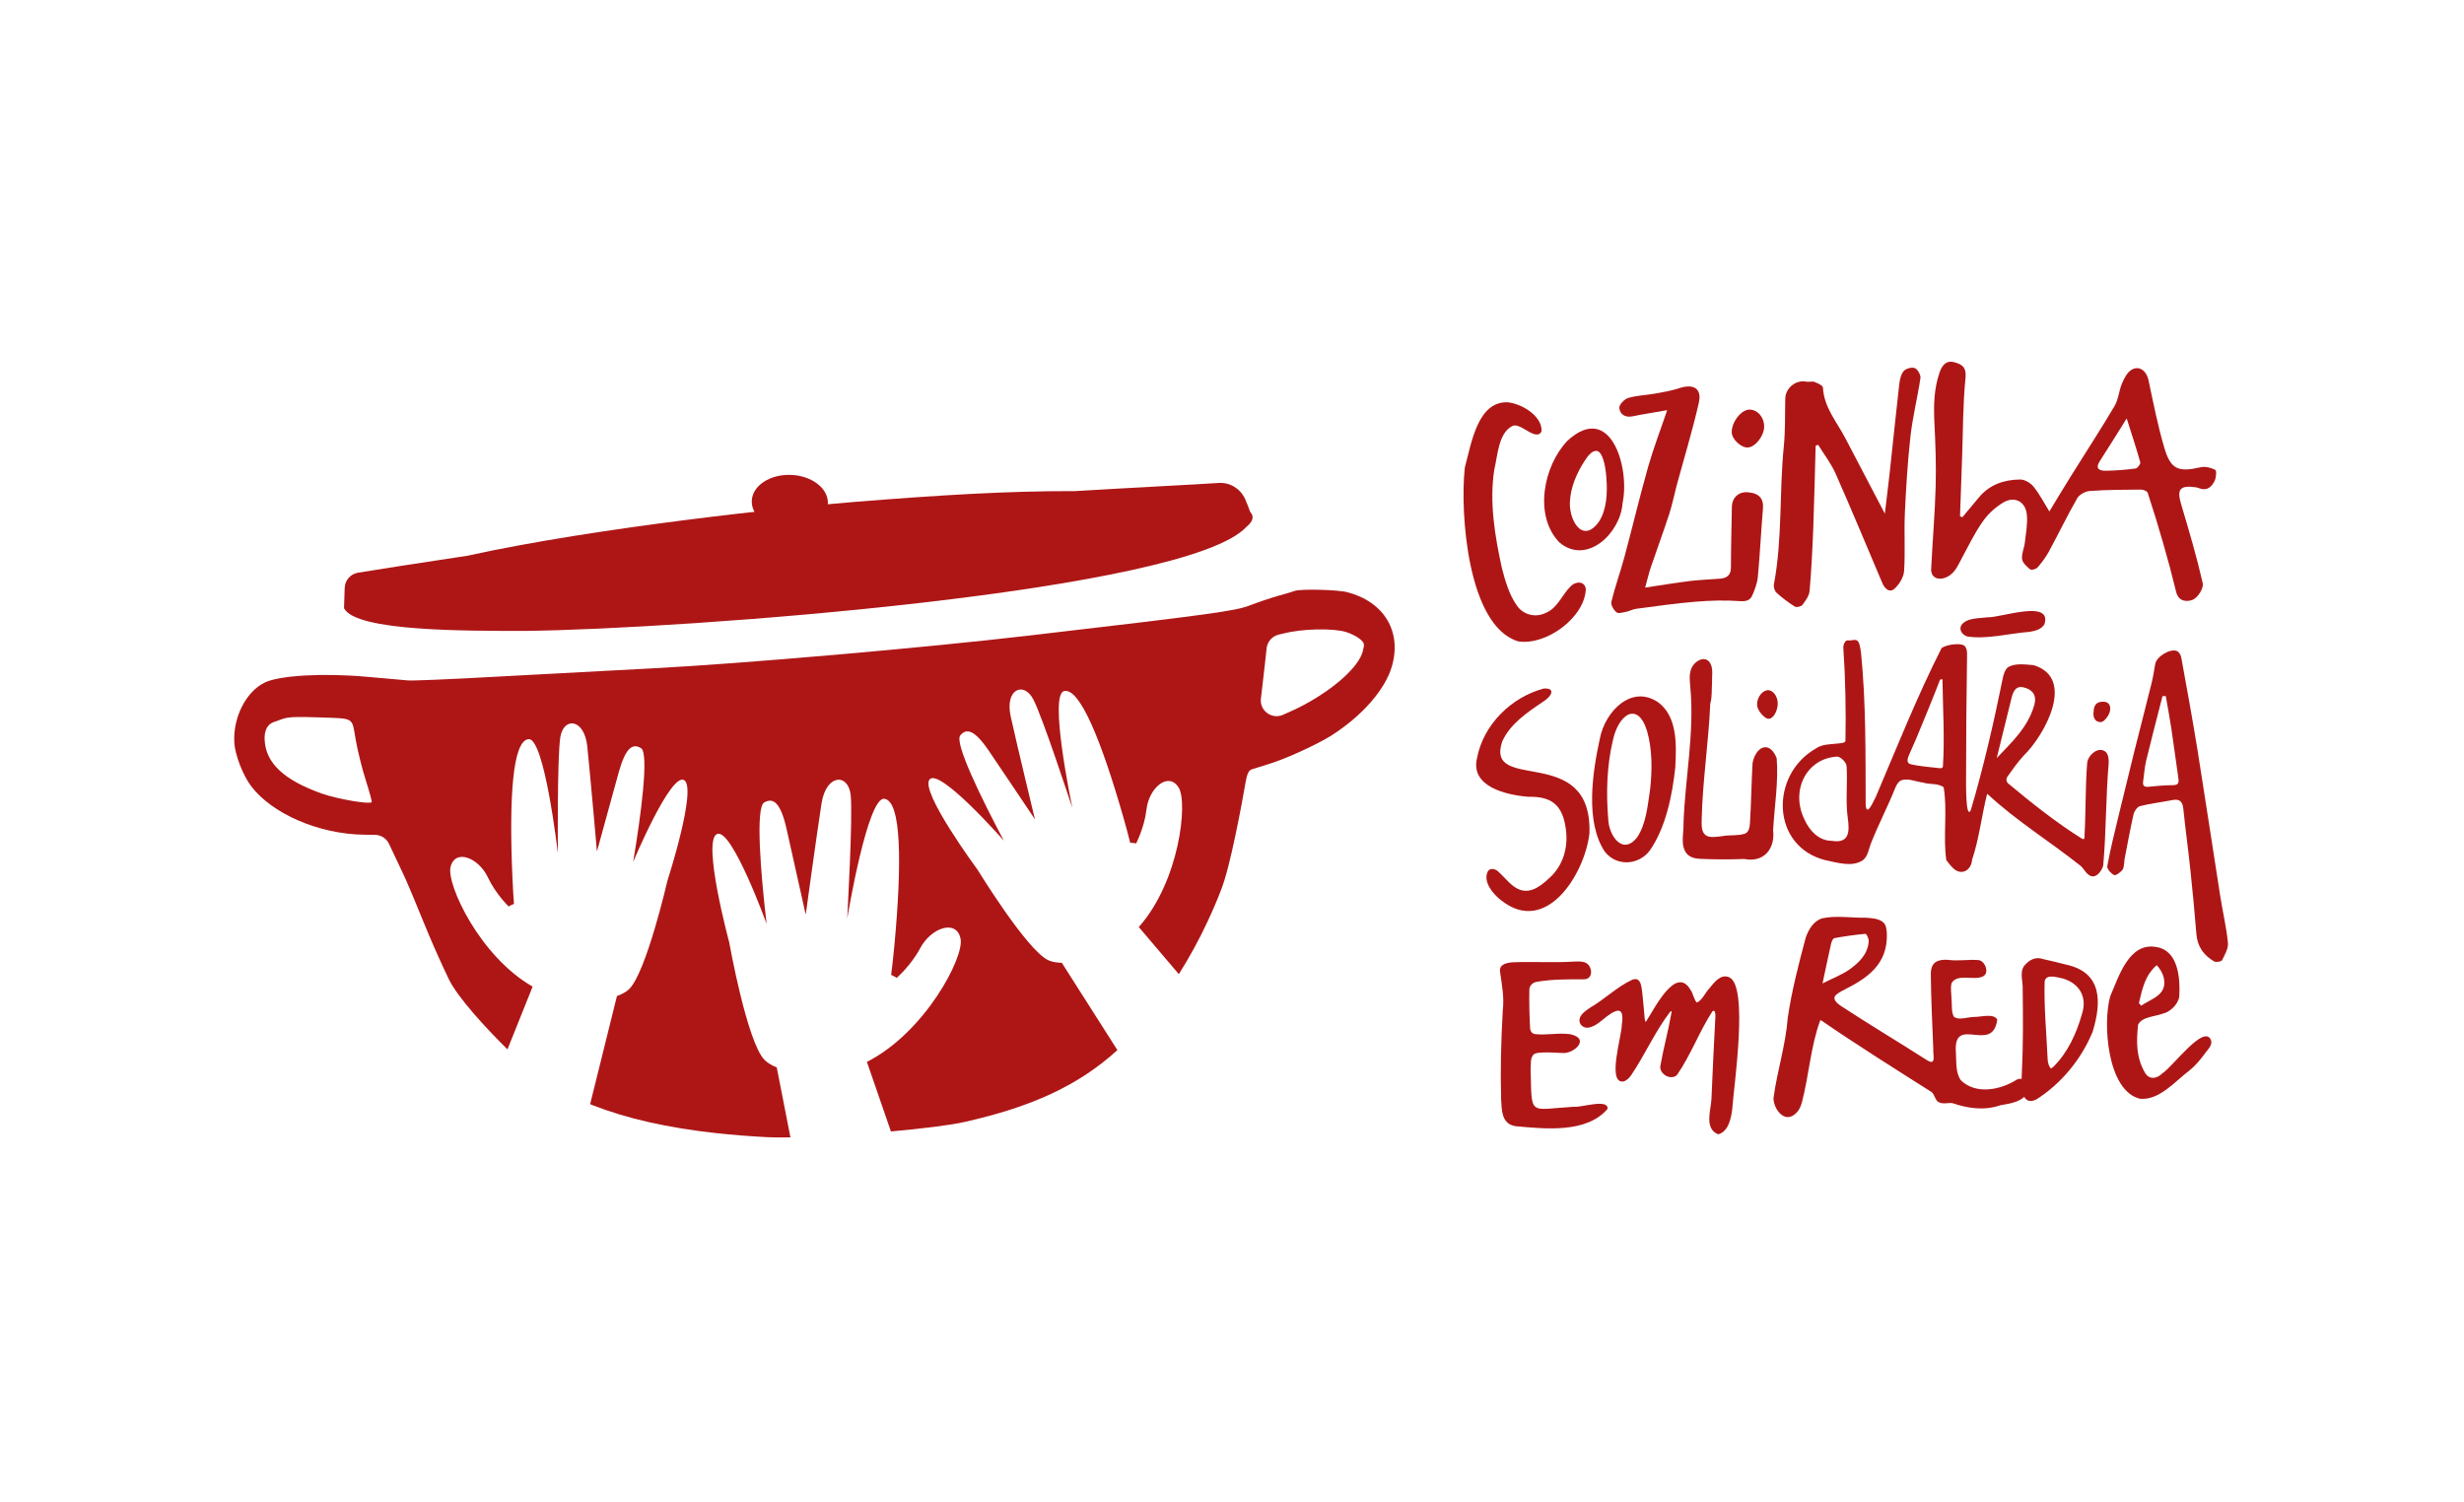
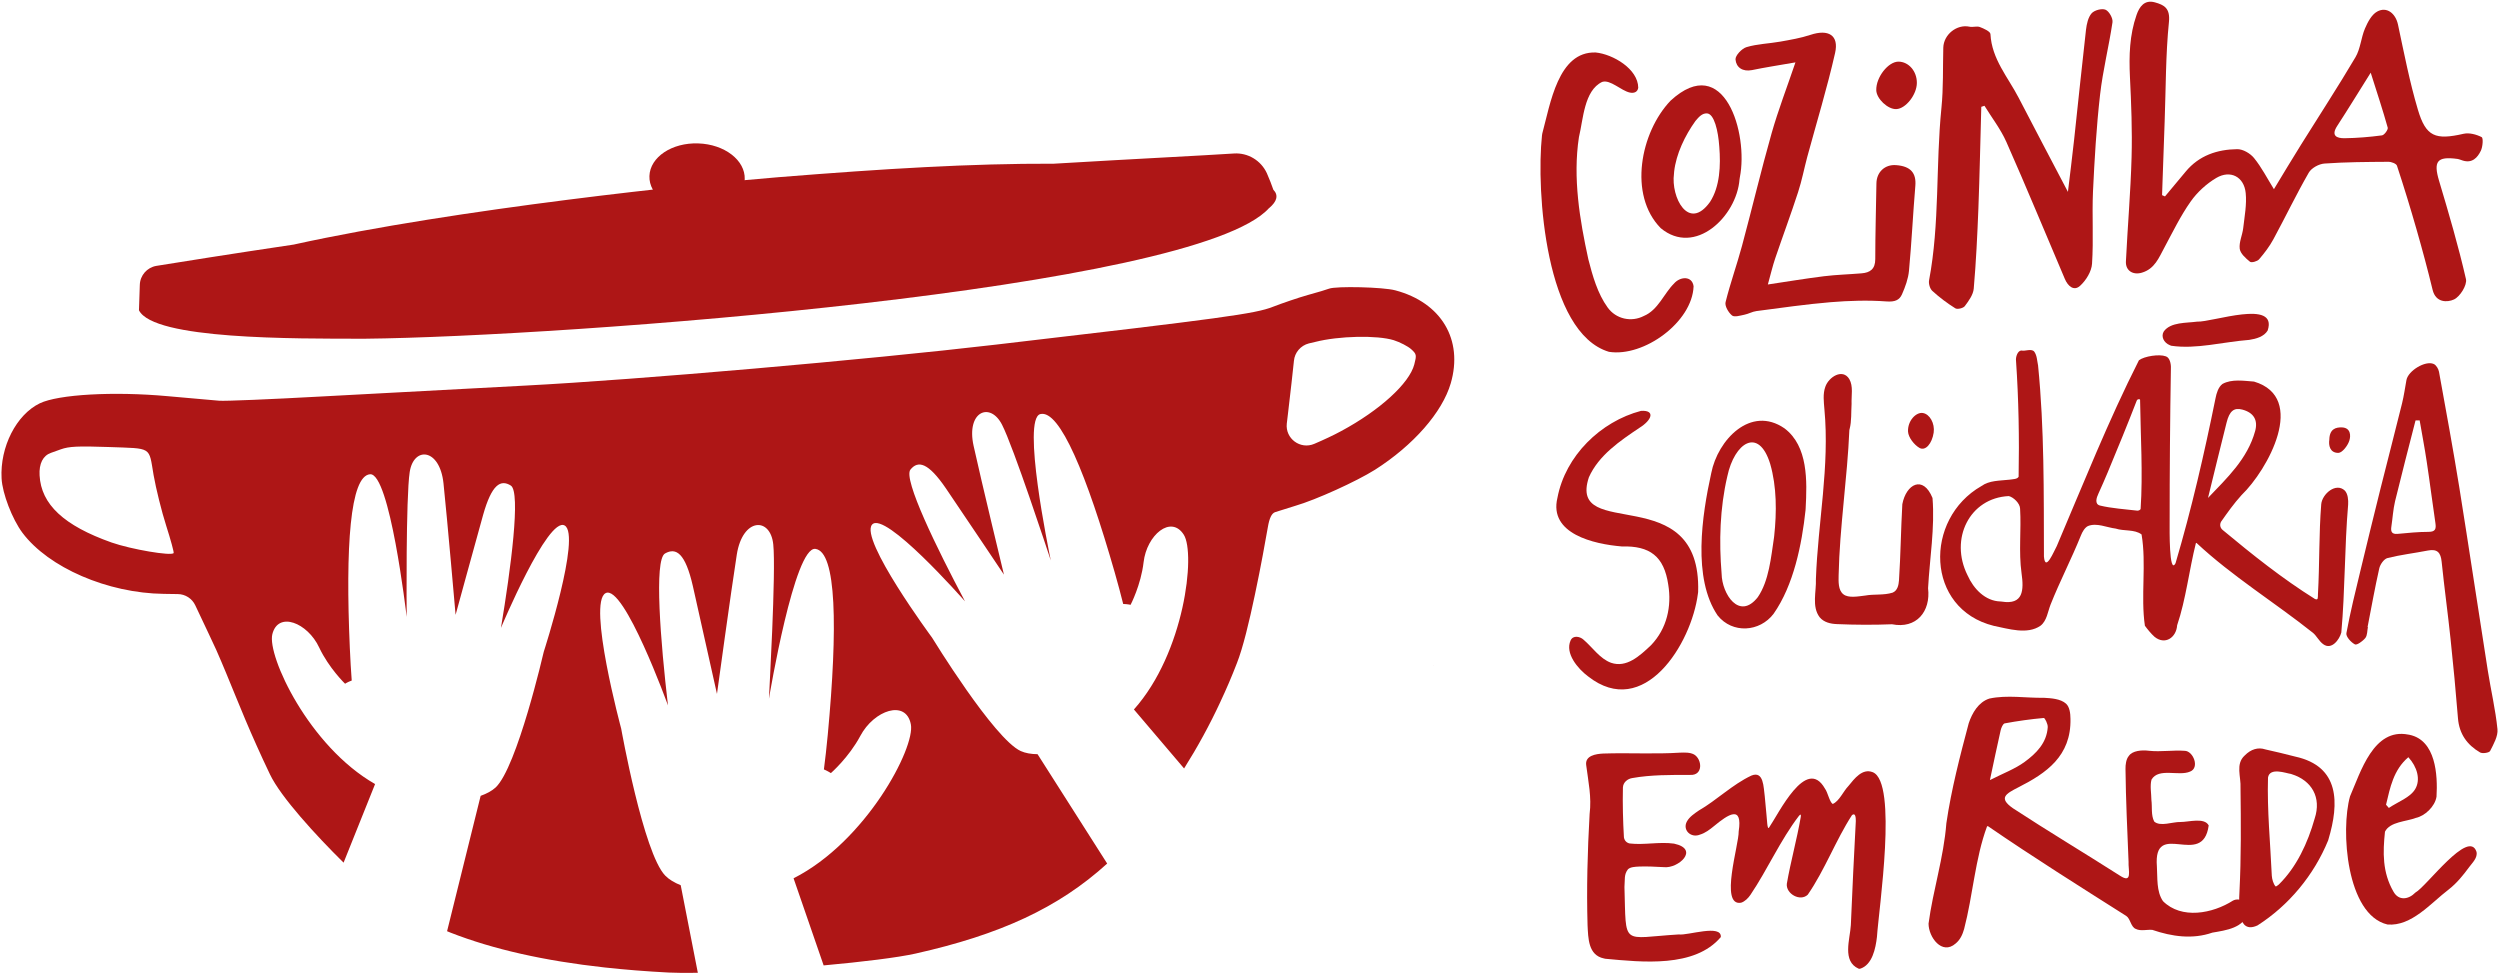
- <svg xmlns="http://www.w3.org/2000/svg" viewBox="0 0 583.58 355.54">
+ <svg xmlns="http://www.w3.org/2000/svg" viewBox="55.19 85.35 472.96 184.35">
  <path fill="#AE1616" d="M 322.75 154.3 C 321.82 157.88 316.21 162.98 308.95 166.89 C 307.46 167.7 305.59 168.57 303.83 169.32 C 301.19 170.45 298.32 168.32 298.63 165.49 C 298.71 164.89 298.78 164.28 298.85 163.64 C 299.33 159.57 299.84 155.09 299.98 153.62 C 300.12 152.05 301.25 150.72 302.8 150.32 L 304 150.04 C 308.46 148.89 315.74 148.74 318.87 149.71 C 320.04 150.08 321.56 150.87 322.16 151.41 C 323.19 152.34 323.21 152.53 322.75 154.3 M 88.04 189.98 C 87.63 190.58 79.96 189.27 76.29 187.98 C 67.28 184.79 62.97 180.77 62.68 175.29 C 62.55 173.07 63.31 171.55 64.84 171.02 C 65.37 170.83 66.21 170.53 66.71 170.35 C 68.26 169.8 69.91 169.72 75.78 169.92 C 84.07 170.23 83.31 169.75 84.25 175.24 C 84.7 177.79 85.77 182.13 86.63 184.8 C 87.49 187.5 88.13 189.84 88.04 189.98 M 319.17 140.28 C 316.89 139.65 307.97 139.45 306.63 139.96 C 306.26 140.11 304.45 140.66 302.61 141.16 C 300.8 141.67 297.79 142.7 295.98 143.4 C 292.64 144.71 286.75 145.52 243.58 150.55 C 218.93 153.43 175.81 157.19 154.7 158.29 C 142.68 158.92 125.18 159.86 115.77 160.37 C 106.39 160.89 97.77 161.25 96.65 161.16 C 95.53 161.07 91.17 160.68 86.91 160.3 C 76.66 159.37 66.24 159.96 62.72 161.65 C 58.27 163.8 55.17 169.91 55.49 175.85 C 55.63 178.7 57.51 183.57 59.44 186.15 C 64.38 192.73 75.54 197.57 86.18 197.7 L 88.82 197.74 C 90.25 197.75 91.54 198.59 92.14 199.88 L 94.62 205.13 C 95.14 206.21 95.63 207.27 96.1 208.3 C 98.68 214.14 100.63 219.49 103.75 226.42 C 104.51 228.12 105.34 229.92 106.26 231.84 C 108.3 236.13 114.96 243.39 120.19 248.55 L 126.15 233.68 C 113.63 226.54 105.71 209.43 106.71 205.34 C 107.8 200.92 113.38 203.16 115.57 207.84 C 117.42 211.76 120.47 214.7 120.47 214.7 C 120.47 214.7 120.93 214.39 121.73 214.1 C 121.59 212.24 121.47 210.17 121.37 207.91 C 120.53 188.83 121.42 175.37 125.2 175.07 C 128.93 174.78 132.02 201.27 132.13 202.06 C 132.11 201.31 131.96 179.45 132.7 174.65 C 133.45 169.75 138.38 170.13 139.09 176.77 C 139.79 183.41 141.38 201.67 141.38 201.67 C 141.38 201.67 144.98 188.52 146.59 182.75 C 148.22 176.98 149.9 176 151.83 177.21 C 153.75 178.44 151.82 193.02 149.96 204.14 C 149.96 204.14 158.84 182.95 162.02 184.77 C 165.19 186.6 158.06 208.66 158.06 208.66 C 158.06 208.66 153.02 230.55 148.94 234.34 C 148.24 234.98 147.27 235.5 146.12 235.91 L 139.77 261.52 C 139.98 261.61 140.2 261.7 140.42 261.79 C 148.48 264.94 158.15 267.12 169.59 268.38 C 173.42 268.8 177.46 269.12 181.68 269.34 C 183.15 269.41 185.04 269.43 187.21 269.39 L 183.97 252.82 C 182.75 252.33 181.75 251.73 181.04 251 C 176.91 246.75 172.71 223.2 172.71 223.2 C 172.71 223.2 166.28 199.34 169.77 197.56 C 173.23 195.79 181.56 218.8 181.56 218.8 C 180.17 206.88 178.89 191.26 181 190.06 C 183.11 188.86 184.85 190.02 186.27 196.24 C 186.47 197.11 186.7 198.14 186.95 199.27 L 186.95 199.28 C 188.51 206.17 190.83 216.63 190.83 216.63 C 190.83 216.63 193.48 197.29 194.58 190.26 C 195.69 183.25 200.95 183.11 201.48 188.35 C 202.02 193.49 200.68 216.75 200.66 217.55 C 200.8 216.7 205.5 188.68 209.45 189.19 C 213.46 189.71 213.69 204.08 211.79 224.35 C 211.56 226.75 211.32 228.93 211.06 230.91 C 211.89 231.27 212.38 231.61 212.38 231.61 C 212.38 231.61 215.78 228.65 217.95 224.57 C 220.53 219.71 226.6 217.61 227.51 222.39 C 228.37 226.79 219.02 244.57 205.32 251.51 L 211.01 267.99 C 218.37 267.32 225 266.51 228.4 265.75 C 244.32 262.18 255.41 257.13 264.65 248.72 L 251.48 228.03 C 250.26 228.02 249.17 227.83 248.3 227.44 C 243.24 225.13 231.52 205.98 231.52 205.98 C 231.52 205.98 217.74 187.33 220.18 184.59 C 222.56 181.89 237.32 198.62 237.75 199.11 C 232.46 189.15 226 175.96 227.43 174.19 C 228.87 172.41 230.79 172.83 234.16 177.77 C 237.53 182.73 245.12 194.06 245.12 194.06 C 245.12 194.06 240.81 176.23 239.38 169.7 C 237.94 163.2 242.49 161.29 244.75 165.68 C 246.91 169.86 253.36 189.51 253.98 191.37 C 253.55 189.24 248.47 164.57 252 163.69 C 255.68 162.77 260.81 175.26 266.07 193.62 C 266.69 195.8 267.23 197.79 267.68 199.61 C 268.53 199.64 269.08 199.77 269.08 199.77 C 269.08 199.77 271.04 196.02 271.54 191.71 C 272.13 186.58 276.72 182.68 279.15 186.52 C 281.4 190.1 279.31 208.82 269.71 219.57 L 279.2 230.73 C 281.75 226.68 284.05 222.48 286.09 218.08 L 286.09 218.07 C 287.2 215.71 288.23 213.31 289.18 210.84 C 290.33 207.96 291.55 202.85 292.6 197.85 C 293.73 192.55 294.64 187.38 295.04 185.12 C 295.34 183.34 295.77 182.47 296.42 182.24 C 296.94 182.07 298.63 181.54 300.22 181.05 C 304.18 179.9 311.79 176.43 315.3 174.23 C 322.59 169.59 328.05 163.35 329.65 157.86 C 332.05 149.61 327.86 142.59 319.17 140.28 " />
  <path fill="#AE1616" d="M 326.36 211.21 C 326.36 211.27 326.35 211.32 326.35 211.38 L 326.35 211.29 C 326.35 211.27 326.35 211.23 326.36 211.21 " />
  <path fill="#AE1616" d="M 196.08 119.25 C 195.96 122.82 191.83 125.58 186.85 125.41 C 181.87 125.25 177.93 122.22 178.05 118.65 C 178.17 115.07 182.3 112.31 187.28 112.48 C 192.26 112.64 196.2 115.67 196.08 119.25 " />
  <path fill="#AE1616" d="M 188.14 197.68 L 185.52 201.21 " />
  <path fill="#AE1616" d="M 179.93 208.73 L 179.9 208.76 " />
  <path fill="#AE1616" d="M 326.36 211.21 C 326.36 211.27 326.35 211.32 326.35 211.38 L 326.35 211.29 C 326.35 211.27 326.35 211.23 326.36 211.21 " />
  <path fill="#AE1616" d="M 296.62 122.93 C 296.48 123.47 296.07 124.05 295.32 124.69 L 295.26 124.73 C 281.34 140.18 161.69 149.04 124.27 149.43 C 110.64 149.42 84.25 149.6 81.48 144.05 L 81.64 139.23 C 81.7 137.45 83 135.95 84.77 135.65 C 89.28 134.92 98.59 133.43 110.82 131.61 C 110.86 131.59 110.9 131.6 110.93 131.58 C 141.55 124.85 187.12 120.1 202.48 118.87 C 222.69 117.25 238.89 116.27 254.55 116.32 L 254.56 116.32 C 270.17 115.39 282.68 114.78 288.62 114.39 C 291.27 114.21 293.75 115.71 294.86 118.12 C 295.38 119.29 295.79 120.39 296.09 121.25 C 296.58 121.75 296.78 122.3 296.62 122.93 " />
  <path fill="#AE1616" d="M 472.91 179.55 C 476.49 175.79 480.38 172.18 481.83 166.89 C 482.39 164.84 481.57 163.42 479.41 162.84 C 477.83 162.42 476.97 163.09 476.42 165.31 C 475.23 170.05 474.07 174.8 472.91 179.55 M 459.98 160.89 C 459.84 160.85 459.52 160.87 459.43 161.13 C 457.75 165.5 455.77 170.29 453.92 174.75 C 453.36 176.08 452.78 177.41 452.18 178.73 C 451.82 179.49 451.4 180.71 452.47 180.99 C 454.64 181.52 457.28 181.69 459.56 181.96 C 459.84 181.94 460.04 181.85 460.16 181.65 C 460.61 174.89 460.15 167.83 460.06 160.99 Z M 433.87 199.16 C 437.99 199.83 438.09 197 437.63 193.76 C 437.07 189.71 437.6 185.62 437.36 181.59 C 437.34 180.56 436.09 179.4 435.22 179.2 C 427.82 179.54 423.96 187.29 427.42 194.19 C 428.57 196.77 430.77 199.06 433.65 199.14 Z M 470.62 188.09 C 469.35 193.12 468.73 198.76 467.07 203.64 C 466.92 205.96 464.78 207.45 462.79 205.82 C 462.15 205.25 461.46 204.4 460.97 203.73 C 460.15 198.18 461.29 192 460.34 186.46 C 459.01 185.45 457 185.87 455.45 185.35 C 453.75 185.15 451.86 184.2 450.2 184.87 C 449.59 185.16 449.12 186 448.87 186.64 C 447.08 191.09 444.86 195.35 443.12 199.74 C 442.6 201.06 442.42 202.8 441.23 203.72 C 438.73 205.47 435.13 204.3 432.38 203.75 C 419.43 200.54 419.13 183.53 430.05 177.3 C 431.54 176.23 433.44 176.31 435.33 176.1 C 436.05 175.99 436.82 176.02 437.08 175.54 C 437.22 168.28 437.09 160.89 436.59 153.62 C 436.49 152.9 436.88 151.71 437.59 151.66 C 438.32 151.85 439.44 151.24 440.02 151.85 C 440.57 152.58 440.57 153.62 440.76 154.49 C 441.96 166.48 441.83 178.63 441.87 190.63 C 442.12 193.74 443.82 189.49 444.3 188.66 C 449.27 176.99 454.08 164.88 459.84 153.51 C 460.86 152.73 463.71 152.3 464.92 152.76 C 465.67 152.98 465.92 154.16 465.89 154.95 C 465.73 164.66 465.65 174.57 465.65 184.39 C 465.65 185.14 465.52 194.32 466.77 191.89 C 469.79 181.67 472.19 171.25 474.33 160.7 C 474.52 159.73 474.86 158.58 475.64 157.99 C 477.4 157.01 479.71 157.4 481.62 157.54 C 491.78 160.57 484.21 174.25 479.24 179.03 C 477.82 180.59 476.58 182.34 475.38 184.05 C 475.09 184.6 475.19 185.2 475.68 185.61 C 481.33 190.31 486.99 194.82 493.14 198.67 C 493.79 198.94 493.68 198.43 493.71 197.75 C 494.03 192.1 493.88 186.31 494.33 180.74 C 494.5 178.81 497.11 176.56 498.79 178.16 C 499.38 178.77 499.48 179.96 499.42 180.82 C 498.73 188.89 498.85 197.07 498.13 205.01 C 497.78 206.35 496.29 208.38 494.72 207.23 C 493.92 206.67 493.43 205.6 492.75 205.06 C 485.51 199.3 477.45 194.35 470.73 188.06 Z M 470.62 188.09 " />
  <path fill="#AE1616" d="M 503.69 99.1 C 501.34 102.85 499.38 106.05 497.34 109.19 C 496.14 111.05 497.27 111.52 498.75 111.5 C 501.11 111.47 503.48 111.27 505.82 110.96 C 506.26 110.91 507.01 109.88 506.91 109.5 C 506 106.24 504.93 103.02 503.69 99.1 M 464.77 122.51 C 466.08 120.95 467.39 119.38 468.69 117.81 C 471.22 114.76 474.66 113.62 478.43 113.57 C 479.51 113.55 480.91 114.37 481.62 115.25 C 483.05 117.01 484.1 119.08 485.38 121.14 C 486.99 118.48 488.73 115.57 490.53 112.69 C 493.96 107.18 497.52 101.75 500.81 96.17 C 501.76 94.56 501.86 92.48 502.61 90.73 C 503.12 89.54 503.86 88.12 504.91 87.54 C 506.73 86.53 508.4 87.89 508.85 90 C 510 95.39 511.05 100.84 512.62 106.11 C 514.14 111.23 515.94 111.88 521.26 110.66 C 522.32 110.42 523.68 110.78 524.68 111.29 C 525.01 111.46 524.89 113.12 524.52 113.88 C 523.89 115.18 522.89 116.27 521.13 115.73 C 520.77 115.62 520.42 115.46 520.06 115.41 C 516.23 114.9 515.53 115.87 516.62 119.55 C 518.46 125.71 520.28 131.89 521.71 138.15 C 521.96 139.27 520.6 141.46 519.45 142 C 518.2 142.58 516 142.66 515.4 140.18 C 514.48 136.38 513.46 132.59 512.38 128.82 C 511.22 124.76 509.98 120.72 508.66 116.71 C 508.54 116.31 507.6 115.95 507.04 115.96 C 503.01 115.99 498.96 116 494.95 116.29 C 493.89 116.36 492.47 117.14 491.97 118.02 C 489.6 122.14 487.54 126.45 485.27 130.63 C 484.54 131.98 483.58 133.24 482.57 134.41 C 482.23 134.8 481.14 135.1 480.85 134.87 C 480.04 134.21 479.03 133.32 478.91 132.41 C 478.75 131.16 479.42 129.82 479.57 128.5 C 479.82 126.3 480.26 124.04 480.04 121.87 C 479.74 118.79 477.15 117.44 474.48 119.01 C 472.62 120.11 470.86 121.72 469.62 123.49 C 467.71 126.2 466.25 129.22 464.67 132.16 C 463.61 134.11 462.83 136.23 460.38 136.94 C 458.7 137.43 457.29 136.55 457.38 134.8 C 457.7 128.23 458.27 121.68 458.45 115.11 C 458.59 110.05 458.39 104.96 458.14 99.89 C 457.95 95.9 458.06 91.98 459.39 88.18 C 459.93 86.62 460.88 85.26 462.84 85.79 C 464.61 86.28 465.78 86.89 465.52 89.5 C 464.89 95.73 464.94 102.02 464.71 108.28 C 464.57 112.16 464.44 116.03 464.3 119.91 C 464.27 120.7 464.25 121.48 464.22 122.27 C 464.4 122.35 464.59 122.43 464.77 122.51 " />
  <path fill="#AE1616" d="M 430.02 105.56 C 429.84 111.98 429.71 118.39 429.47 124.8 C 429.27 129.86 429.03 134.91 428.59 139.96 C 428.49 141.11 427.64 142.27 426.9 143.26 C 426.61 143.66 425.5 143.92 425.11 143.68 C 423.57 142.72 422.1 141.61 420.76 140.39 C 420.3 139.98 420.02 139.01 420.14 138.38 C 422.18 127.59 421.38 116.61 422.48 105.75 C 422.86 101.99 422.73 98.16 422.83 94.37 C 422.9 91.86 425.41 89.89 427.79 90.4 C 428.42 90.54 429.16 90.25 429.74 90.46 C 430.5 90.75 431.73 91.3 431.75 91.8 C 432 96.54 435.08 99.96 437.1 103.87 C 440.01 109.48 442.96 115.08 445.9 120.68 C 446.04 120.94 446.17 121.2 446.41 121.65 C 446.82 118.18 447.24 114.93 447.59 111.68 C 448.34 104.78 449.04 97.87 449.83 90.96 C 449.96 89.89 450.22 88.64 450.89 87.87 C 451.41 87.28 452.82 86.9 453.52 87.19 C 454.2 87.48 454.95 88.81 454.84 89.56 C 454.16 94.14 453.01 98.67 452.49 103.27 C 451.8 109.35 451.44 115.47 451.15 121.59 C 450.95 126.14 451.27 130.71 450.97 135.24 C 450.88 136.7 449.84 138.39 448.72 139.41 C 447.53 140.51 446.39 139.45 445.83 138.13 C 442.15 129.49 438.57 120.81 434.77 112.22 C 433.7 109.8 432.02 107.64 430.62 105.36 Z M 430.02 105.56 " />
  <path fill="#AE1616" d="M 512.95 164.88 C 512.68 164.89 512.43 164.89 512.17 164.89 C 510.87 169.99 509.54 175.07 508.3 180.17 C 507.93 181.73 507.84 183.37 507.6 184.96 C 507.45 185.92 507.66 186.45 508.79 186.35 C 510.73 186.17 512.66 185.97 514.6 185.97 C 515.95 185.97 516.09 185.41 515.93 184.3 C 515.35 180.44 514.88 176.56 514.29 172.71 C 513.9 170.09 513.4 167.49 512.95 164.88 M 503.16 203.98 C 503.02 204.68 503.07 205.53 502.68 206.04 C 502.2 206.64 501.07 207.45 500.71 207.26 C 499.96 206.88 498.97 205.77 499.09 205.14 C 499.84 201.08 500.84 197.06 501.81 193.04 C 503.04 187.93 504.29 182.82 505.56 177.72 C 506.9 172.36 508.3 167.02 509.62 161.66 C 509.98 160.21 510.18 158.72 510.45 157.25 C 510.77 155.5 514.03 153.5 515.61 154.21 C 516.08 154.41 516.51 155.14 516.61 155.69 C 517.93 162.97 519.27 170.25 520.45 177.55 C 522.3 189.09 524.02 200.65 525.84 212.2 C 526.42 215.91 527.3 219.57 527.67 223.3 C 527.8 224.63 526.94 226.12 526.28 227.42 C 526.11 227.77 524.83 227.96 524.38 227.7 C 521.93 226.27 520.44 224.2 520.2 221.25 C 519.8 216.22 519.32 211.2 518.79 206.18 C 518.28 201.32 517.61 196.48 517.11 191.63 C 516.94 189.9 516.3 189.15 514.51 189.5 C 511.96 190 509.36 190.3 506.85 190.93 C 506.2 191.1 505.48 192.12 505.31 192.88 C 504.48 196.55 503.82 200.27 503.1 203.96 C 503.12 203.97 503.14 203.98 503.16 203.98 " />
  <path fill="#AE1616" d="M 394.86 97.15 C 391.63 97.71 389.12 98.1 386.64 98.61 C 384.87 98.96 383.65 98.11 383.52 96.61 C 383.46 95.86 384.72 94.52 385.62 94.26 C 387.68 93.65 389.89 93.6 392.02 93.22 C 393.93 92.88 395.86 92.55 397.68 91.95 C 401.1 90.81 403.12 92.01 402.36 95.37 C 400.86 101.99 398.87 108.49 397.09 115.05 C 396.5 117.26 396.07 119.53 395.36 121.7 C 394 125.89 392.46 130.02 391.04 134.2 C 390.54 135.67 390.19 137.19 389.64 139.17 C 393.37 138.61 396.8 138.04 400.25 137.61 C 402.61 137.32 405 137.26 407.37 137.06 C 408.99 136.93 409.96 136.25 409.96 134.38 C 409.96 129.61 410.11 124.83 410.18 120.05 C 410.21 117.91 411.77 116.43 413.89 116.59 C 416.66 116.79 417.75 118.08 417.54 120.53 C 417.09 125.87 416.84 131.23 416.34 136.56 C 416.2 138.08 415.64 139.61 415.02 141.02 C 414.52 142.16 413.63 142.48 412.13 142.38 C 408.61 142.12 405.04 142.23 401.51 142.52 C 396.82 142.91 392.15 143.59 387.48 144.2 C 386.7 144.3 385.97 144.74 385.2 144.89 C 384.41 145.05 383.3 145.4 382.86 145.03 C 382.18 144.47 381.46 143.24 381.64 142.51 C 382.53 138.92 383.79 135.43 384.75 131.86 C 386.66 124.77 388.35 117.62 390.35 110.56 C 391.61 106.14 393.27 101.84 394.86 97.15 " />
  <path fill="#AE1616" d="M 376.41 197.65 C 375.2 207.18 366.19 221.6 355.63 213.31 C 353.66 211.84 351.25 208.95 352.31 206.54 C 352.78 205.43 354.15 205.79 354.76 206.36 C 356.47 207.82 357.86 209.97 359.98 210.74 C 362.88 211.73 365.34 209.5 367.55 207.4 C 370.57 204.24 371.46 200.04 370.8 195.98 C 370.01 190.57 367.3 188.58 362.01 188.73 C 356.71 188.29 348.18 186.34 349.83 179.54 C 351.33 171.56 358.02 165.09 365.64 163.08 C 368.34 162.91 367.79 164.77 365.33 166.3 C 361.66 168.76 357.63 171.49 355.78 175.65 C 351.66 188.05 377.12 175.81 376.45 197.35 Z M 376.41 197.65 " />
  <path fill="#AE1616" d="M 405.06 166.7 C 404.68 175.75 403.22 185.1 403.03 194.16 C 403.01 195.35 402.92 197 403.93 197.78 C 404.89 198.54 406.7 198.18 408.05 198.02 C 409.74 197.71 411.56 198 413.24 197.47 C 414.17 197.09 414.38 196.05 414.45 195.13 C 414.76 190.34 414.81 185.5 415.08 180.73 C 415.8 176.94 419 175.16 420.79 179.56 C 421.25 185.19 420.26 191 419.95 196.63 C 420.48 201.05 417.73 204.37 413.13 203.45 C 409.66 203.59 406.18 203.57 402.71 203.42 C 401.52 203.38 400.23 203.09 399.44 202.12 C 397.91 200.11 398.83 197.26 398.73 194.9 C 399.11 184.25 401.35 173.55 400.34 162.79 C 400.23 161.37 400.02 159.89 400.51 158.53 C 401.14 156.67 403.79 154.99 405.05 157.07 C 405.83 158.43 405.42 160.16 405.48 161.77 C 405.38 163.34 405.5 165.04 405.11 166.5 Z M 405.06 166.7 " />
  <path fill="#AE1616" d="M 390.84 186.74 C 391.32 182.28 391.34 177.46 390.08 173.1 C 387.89 166.02 383.31 169.11 381.97 175.47 C 380.56 181.49 380.39 187.8 380.89 193.88 C 380.95 197.73 384.24 202.79 387.74 198.32 C 389.86 195.23 390.24 190.75 390.8 187.07 Z M 396.77 181.86 C 396.07 188.39 394.51 196.07 390.73 201.46 C 388.11 204.93 382.94 205.28 380.14 201.79 C 375.36 194.76 377.17 182.86 378.93 174.86 C 380.15 168.59 386.38 161.96 392.79 166.39 C 397.27 169.77 397.07 176.34 396.79 181.54 Z M 396.77 181.86 " />
  <path fill="#AE1616" d="M 346.97 110.59 C 348.49 105 349.96 95.03 357.07 95.28 C 360.36 95.61 365.09 98.4 365.12 101.95 C 365.01 102.71 364.39 103.05 363.52 102.86 C 361.88 102.51 359.82 100.34 358.29 100.85 C 354.86 102.48 354.72 107.95 353.9 111.29 C 352.72 119 354.05 126.94 355.68 134.41 C 356.48 137.54 357.43 140.9 359.33 143.52 C 360.9 145.71 363.81 146.35 366.17 145.13 C 368.88 144.01 370 140.85 371.88 139 C 373.05 137.63 375.32 137.5 375.59 139.51 C 375.35 146.27 366.2 152.95 359.58 151.91 C 347.6 148.32 345.78 121.54 346.91 110.95 Z M 346.97 110.59 " />
  <path fill="#AE1616" d="M 371.88 118.21 C 371.27 122.66 374.64 129.22 378.7 123.55 C 380.57 120.67 380.74 116.68 380.45 113.09 C 380.25 110.15 379.5 106.84 378.1 106.8 C 377.17 106.77 376.54 107.53 375.94 108.24 C 373.96 111 372.29 114.46 371.91 117.82 Z M 384.28 119.29 C 383.74 126.31 375.84 133.9 369.37 128.51 C 363.2 122.23 365.54 110.35 371.24 104.39 C 381.41 95.05 386 110.64 384.34 118.9 Z M 384.28 119.29 " />
  <path fill="#AE1616" d="M 465.7 150.66 C 464.52 150.19 463.96 148.96 464.56 148.03 C 465.87 146.26 468.81 146.48 470.84 146.2 C 473.76 146.33 486.16 141.86 484.2 147.87 C 483.51 149.04 482.02 149.45 480.72 149.65 C 475.67 150.04 470.68 151.46 465.95 150.76 Z M 465.7 150.66 " />
  <path fill="#AE1616" d="M 421.01 167.2 C 420.7 169.26 419.47 170.73 418.33 170.09 C 417.32 169.51 416.23 168.11 416.16 167.02 C 416.05 164.96 417.68 163.3 418.94 163.48 C 420.27 163.67 421.26 165.46 421.01 167.2 " />
  <path fill="#AE1616" d="M 495.86 168.53 C 495.9 166.51 497.07 166.16 498.28 166.21 C 499.92 166.29 499.95 167.8 499.64 168.73 C 499.34 169.67 498.3 171.02 497.57 171.03 C 495.94 171.04 495.7 169.56 495.86 168.53 " />
  <path fill="#AE1616" d="M 431.65 232.93 C 434.18 231.64 436.39 230.83 438.22 229.49 C 440.41 227.89 442.41 225.9 442.59 222.9 C 442.62 222.32 442.05 221.16 441.84 221.18 C 439.37 221.4 436.89 221.75 434.45 222.2 C 434.11 222.27 433.79 223.04 433.68 223.52 C 433 226.5 432.39 229.48 431.65 232.93 M 431.11 241.68 C 428.85 247.76 428.43 254.76 426.77 261.1 C 426.47 262.15 426.04 263.13 425.16 263.85 C 422.58 266.12 420.04 262.64 420.04 260.08 C 420.88 253.76 422.91 247.61 423.41 241.1 C 424.35 234.68 425.99 228.39 427.64 222.18 C 428.29 220.23 429.49 218.17 431.54 217.51 C 434.88 216.78 438.58 217.43 441.85 217.36 C 443.2 217.44 445.01 217.53 446.06 218.48 C 446.74 219.11 446.88 220.32 446.89 221.34 C 447.04 228.4 442.29 231.63 437.07 234.28 C 434.64 235.53 433.21 236.3 436.01 238.26 C 442.59 242.57 449.51 246.71 456.23 251 C 458.7 252.64 457.79 249.93 457.88 248.38 C 457.65 242.53 457.36 236.7 457.3 230.84 C 457.28 230.02 457.42 228.95 457.93 228.36 C 458.61 227.36 460.37 227.2 461.8 227.39 C 464.01 227.62 466.3 227.23 468.48 227.39 C 470.12 227.4 471.38 230.61 469.52 231.32 C 467.38 232.27 463.59 230.52 462.22 232.84 C 461.9 234.03 462.19 235.43 462.2 236.69 C 462.38 238.03 462.1 239.54 462.73 240.77 C 463.86 241.8 466.22 240.81 467.7 240.86 C 469.25 240.87 472.23 239.95 473.04 241.51 C 471.93 249.79 462.52 240.13 463.24 249.28 C 463.38 251.48 463.12 253.97 464.39 255.83 C 467.88 259.32 473.77 258.2 477.65 255.72 C 479.07 255 480.77 256.32 480.53 257.87 C 479.77 260.92 476.32 261.34 473.73 261.79 C 469.99 263.09 466.1 262.54 462.38 261.27 C 461.48 261.17 460.16 261.55 459.28 261.1 C 458.3 260.76 458.25 259.16 457.44 258.63 C 448.67 253.07 439.86 247.54 431.27 241.64 Z M 431.11 241.68 " />
  <path fill="#AE1616" d="M 406.82 268.61 C 403.64 267.21 405.19 263.03 405.34 260.36 C 405.61 253.92 405.93 247.2 406.28 240.68 C 406.28 240.05 406.23 239.04 405.56 239.55 C 402.49 244.29 400.43 249.91 397.19 254.61 C 395.75 255.99 393.02 254.42 393.23 252.54 C 393.96 248.31 395.11 244.27 395.87 239.88 C 395.93 239.41 395.83 239.33 395.52 239.7 C 392.01 244.28 389.57 249.86 386.36 254.62 C 385.93 255.26 385.29 255.91 384.57 256.13 C 380.45 256.86 384.2 245.07 384.12 242.66 C 384.91 237.52 382.11 239.44 379.47 241.62 C 378.64 242.3 377.79 242.95 376.79 243.25 C 375.08 243.95 373.45 242.38 374.32 240.77 C 374.8 239.88 375.76 239.25 376.59 238.68 C 379.97 236.73 382.93 233.77 386.52 232.08 C 388.89 231.1 388.81 234.34 389.05 235.96 C 389.17 237.16 389.28 238.34 389.38 239.5 C 389.5 240.56 389.51 242.16 389.82 241.99 C 391.71 239.25 396.91 228.3 400.44 234.54 C 400.98 235.25 401.29 237.05 401.91 237.45 C 403.16 236.91 403.88 235.09 404.89 234.04 C 406.02 232.65 407.52 230.65 409.49 231.44 C 414.25 233.36 410.62 257.34 410.28 262.59 C 410.03 264.77 409.4 267.93 407.06 268.63 Z M 406.82 268.61 " />
  <path fill="#AE1616" d="M 358.62 266.67 C 355.64 266.05 355.66 262.84 355.53 260.38 C 355.33 253.45 355.52 246.39 355.92 239.34 C 356.32 236.15 355.68 233.26 355.27 230.08 C 355.04 228.3 357.09 227.98 358.48 227.91 C 363.34 227.74 368.2 228.05 373.03 227.74 C 373.91 227.71 374.92 227.67 375.69 228.09 C 377.23 229.01 377.43 232.08 374.96 231.95 C 371.24 231.95 367.52 231.92 364.03 232.54 C 363.11 232.67 362.27 233.34 362.22 234.32 C 362.15 237.43 362.23 240.67 362.41 243.75 C 362.5 244.35 362.89 244.79 363.49 244.92 C 366.23 245.25 369.1 244.56 371.89 244.95 C 376.84 246.02 372.66 249.72 369.96 249.4 C 368.52 249.32 366.54 249.22 365.25 249.29 C 364.53 249.33 363.65 249.36 363.18 249.8 C 362.39 250.8 362.63 251.73 362.51 253.15 C 362.86 264.57 361.83 262.79 372.81 262.13 C 374.41 262.38 380.95 260.12 380.74 262.63 C 375.78 268.49 365.83 267.37 358.87 266.73 Z M 358.62 266.67 " />
  <path fill="#AE1616" d="M 506.59 237.59 C 506.77 237.79 506.95 237.99 507.12 238.2 C 508.85 237.03 511.18 236.23 512.12 234.61 C 513.16 232.84 512.49 230.43 510.81 228.6 C 507.98 231.02 507.37 234.34 506.59 237.59 M 511.02 224.36 C 516 225.39 516.39 231.95 516.14 236.07 C 515.84 237.96 513.91 239.73 512.24 240.08 C 510.42 240.79 507.33 240.79 506.39 242.69 C 505.98 246.57 505.88 250.39 508 254.04 C 509 255.83 510.88 255.52 512.14 254.21 C 514.25 253.08 522.23 242.07 523.7 246.49 C 523.97 247.61 522.89 248.61 522.34 249.36 C 521.18 250.93 520.02 252.39 518.45 253.62 C 515.07 256.19 511.42 260.64 506.86 260.25 C 499.07 258.41 497.98 242.36 499.78 236 C 501.8 231.36 504.23 223.04 510.78 224.32 Z M 511.02 224.36 " />
  <path fill="#AE1616" d="M 488.57 231.76 C 487.7 231.65 484.59 230.44 484.26 232.45 C 484.08 238.63 484.7 244.84 484.98 251.03 C 485.02 251.67 485.28 252.6 485.69 253.04 C 485.84 253.11 486.09 252.81 486.29 252.7 C 489.68 249.39 491.79 244.79 493.08 240.23 C 494.43 236.19 492.5 232.98 488.73 231.81 Z M 495.64 244.34 C 492.96 250.88 488.24 256.61 482.28 260.42 C 478.36 262.24 478.75 256.45 478.86 254.06 C 479.19 247.58 479.14 240.98 479.06 234.42 C 479.18 232.31 478.06 229.89 479.86 228.27 C 481.02 227.09 482.4 226.66 483.77 227.13 C 485.66 227.54 487.55 228.01 489.43 228.49 C 497.86 230.34 497.74 237.3 495.7 244.13 Z M 495.64 244.34 " />
  <path fill="#AE1616" d="M 417.83 101.04 C 417.82 103.25 415.73 105.92 413.94 105.99 C 412.34 106.06 410.18 104.02 410.15 102.41 C 410.09 99.96 412.42 96.99 414.37 97.01 C 416.3 97.04 417.84 98.83 417.83 101.04 " />
</svg>
